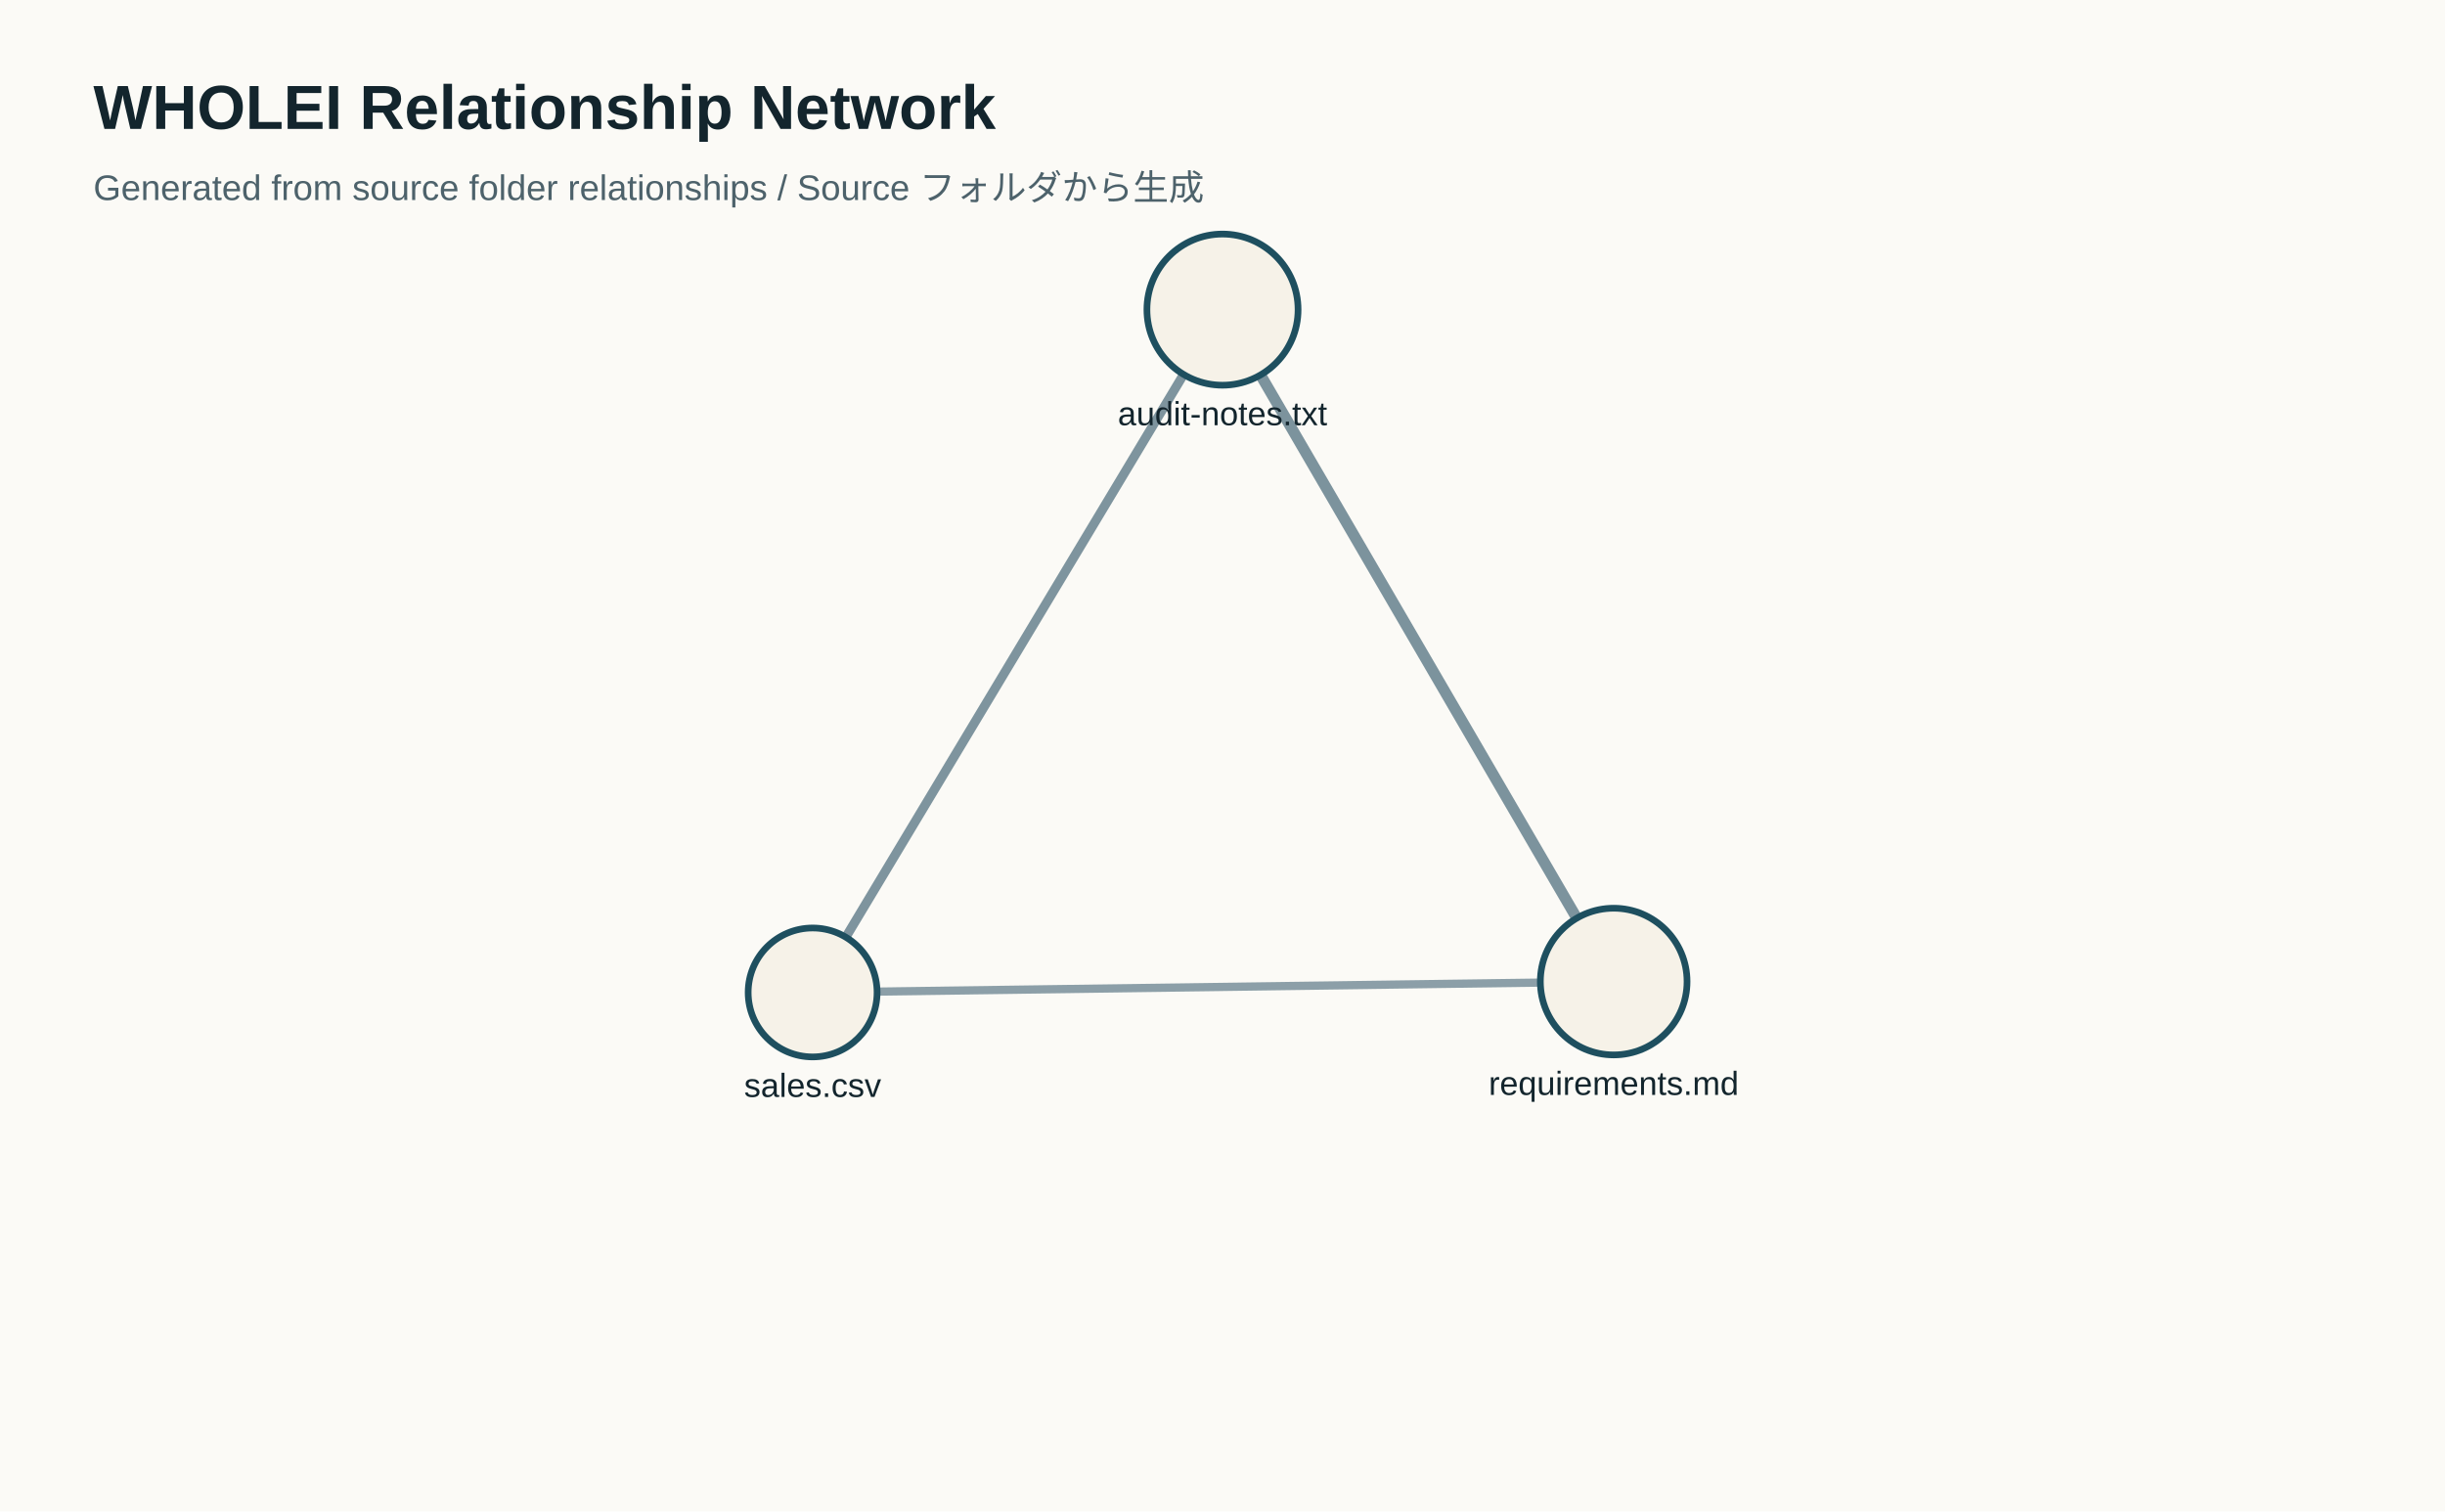
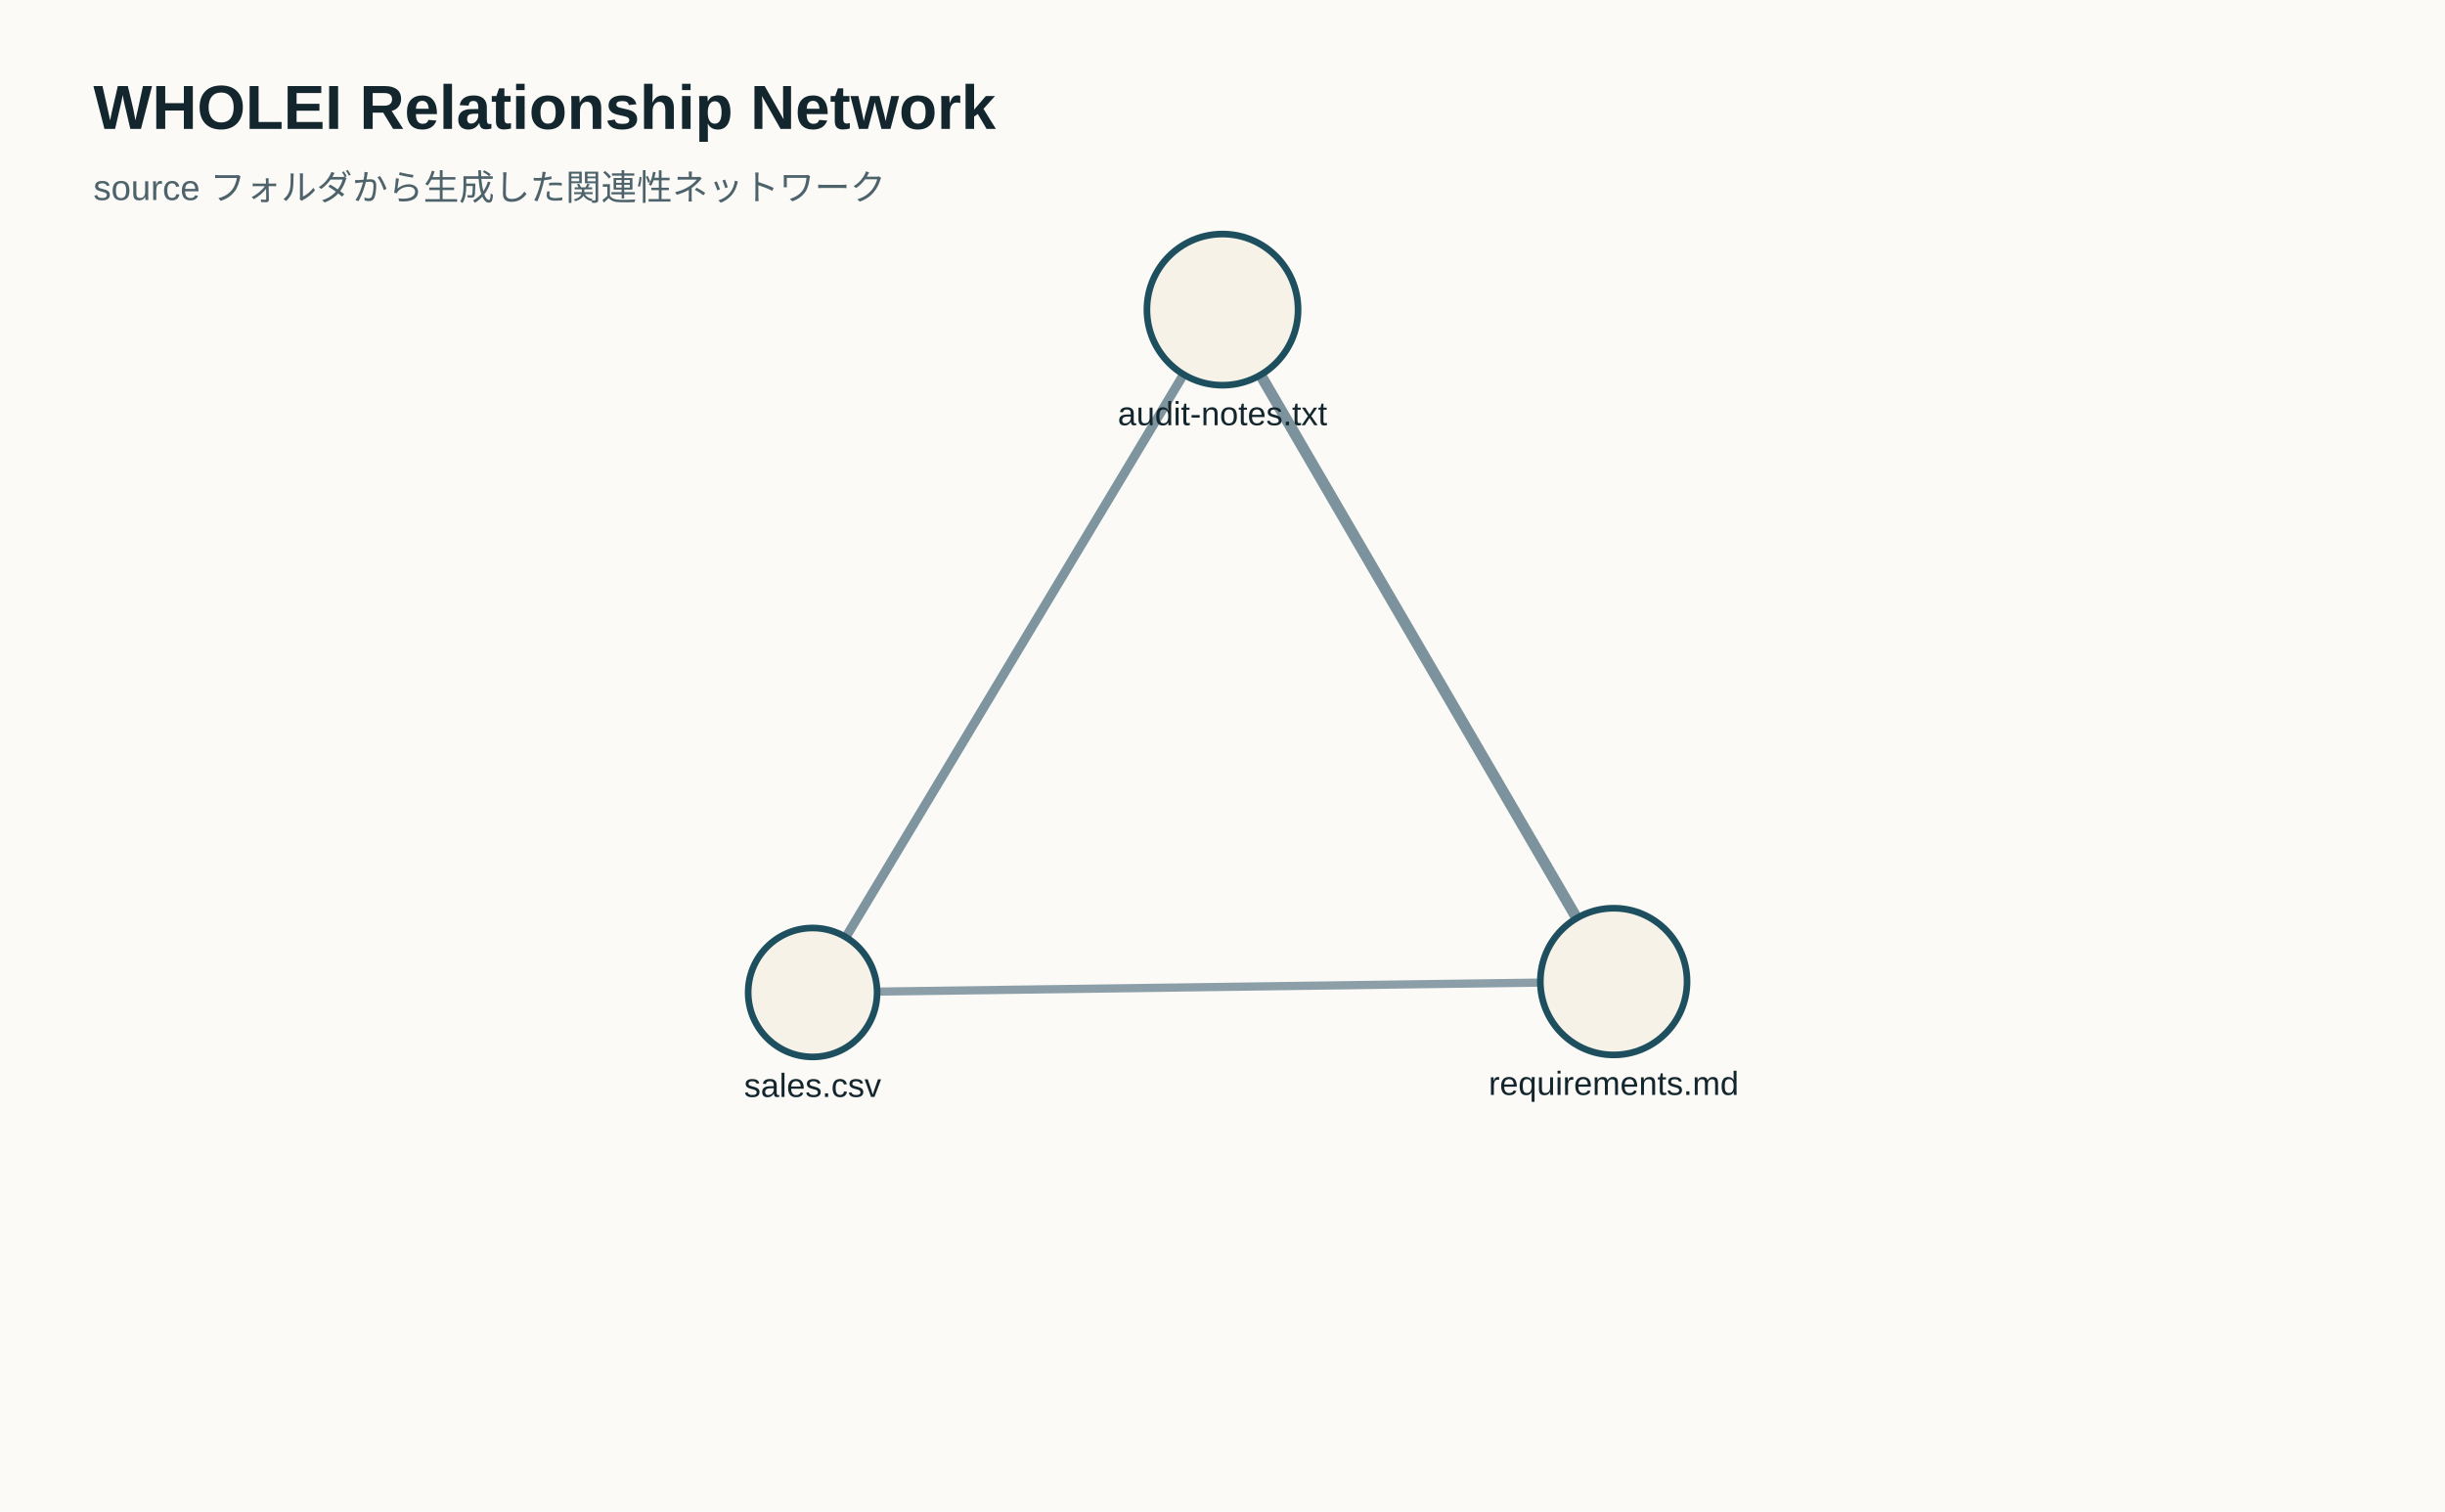
<svg xmlns="http://www.w3.org/2000/svg" viewBox="0 0 1100 680" width="1100" height="680">
  <rect width="100%" height="100%" fill="#fbfaf6" />
  <text x="42" y="58" font-family="Arial, sans-serif" font-size="28" font-weight="700" fill="#13252d">WHOLEI Relationship Network</text>
-   <text x="42" y="90" font-family="Arial, sans-serif" font-size="16" fill="#4d626b">Generated from source folder relationships / Source フォルダから生成</text>
+   <text x="42" y="90" font-family="Arial, sans-serif" font-size="16" fill="#4d626b">source フォルダから生成した関連性ネットワーク</text>
  <line x1="550.0" y1="139.3" x2="726.0" y2="441.6" stroke="#52707f" stroke-width="5" opacity="0.75" />
  <line x1="550.0" y1="139.3" x2="365.6" y2="446.5" stroke="#52707f" stroke-width="4.15" opacity="0.74" />
  <line x1="726.0" y1="441.6" x2="365.6" y2="446.5" stroke="#52707f" stroke-width="3.7" opacity="0.66" />
  <g>
    <circle cx="550.0" cy="139.3" r="34" fill="#f6f2e8" stroke="#1e4f5f" stroke-width="3" />
    <text x="550.0" y="191.3" text-anchor="middle" font-family="Arial, sans-serif" font-size="15" fill="#13252d">audit-notes.txt</text>
  </g>
  <g>
    <circle cx="726.0" cy="441.6" r="33" fill="#f6f2e8" stroke="#1e4f5f" stroke-width="3" />
    <text x="726.0" y="492.6" text-anchor="middle" font-family="Arial, sans-serif" font-size="15" fill="#13252d">requirements.md</text>
  </g>
  <g>
    <circle cx="365.6" cy="446.5" r="29" fill="#f6f2e8" stroke="#1e4f5f" stroke-width="3" />
    <text x="365.6" y="493.5" text-anchor="middle" font-family="Arial, sans-serif" font-size="15" fill="#13252d">sales.csv</text>
  </g>
</svg>
